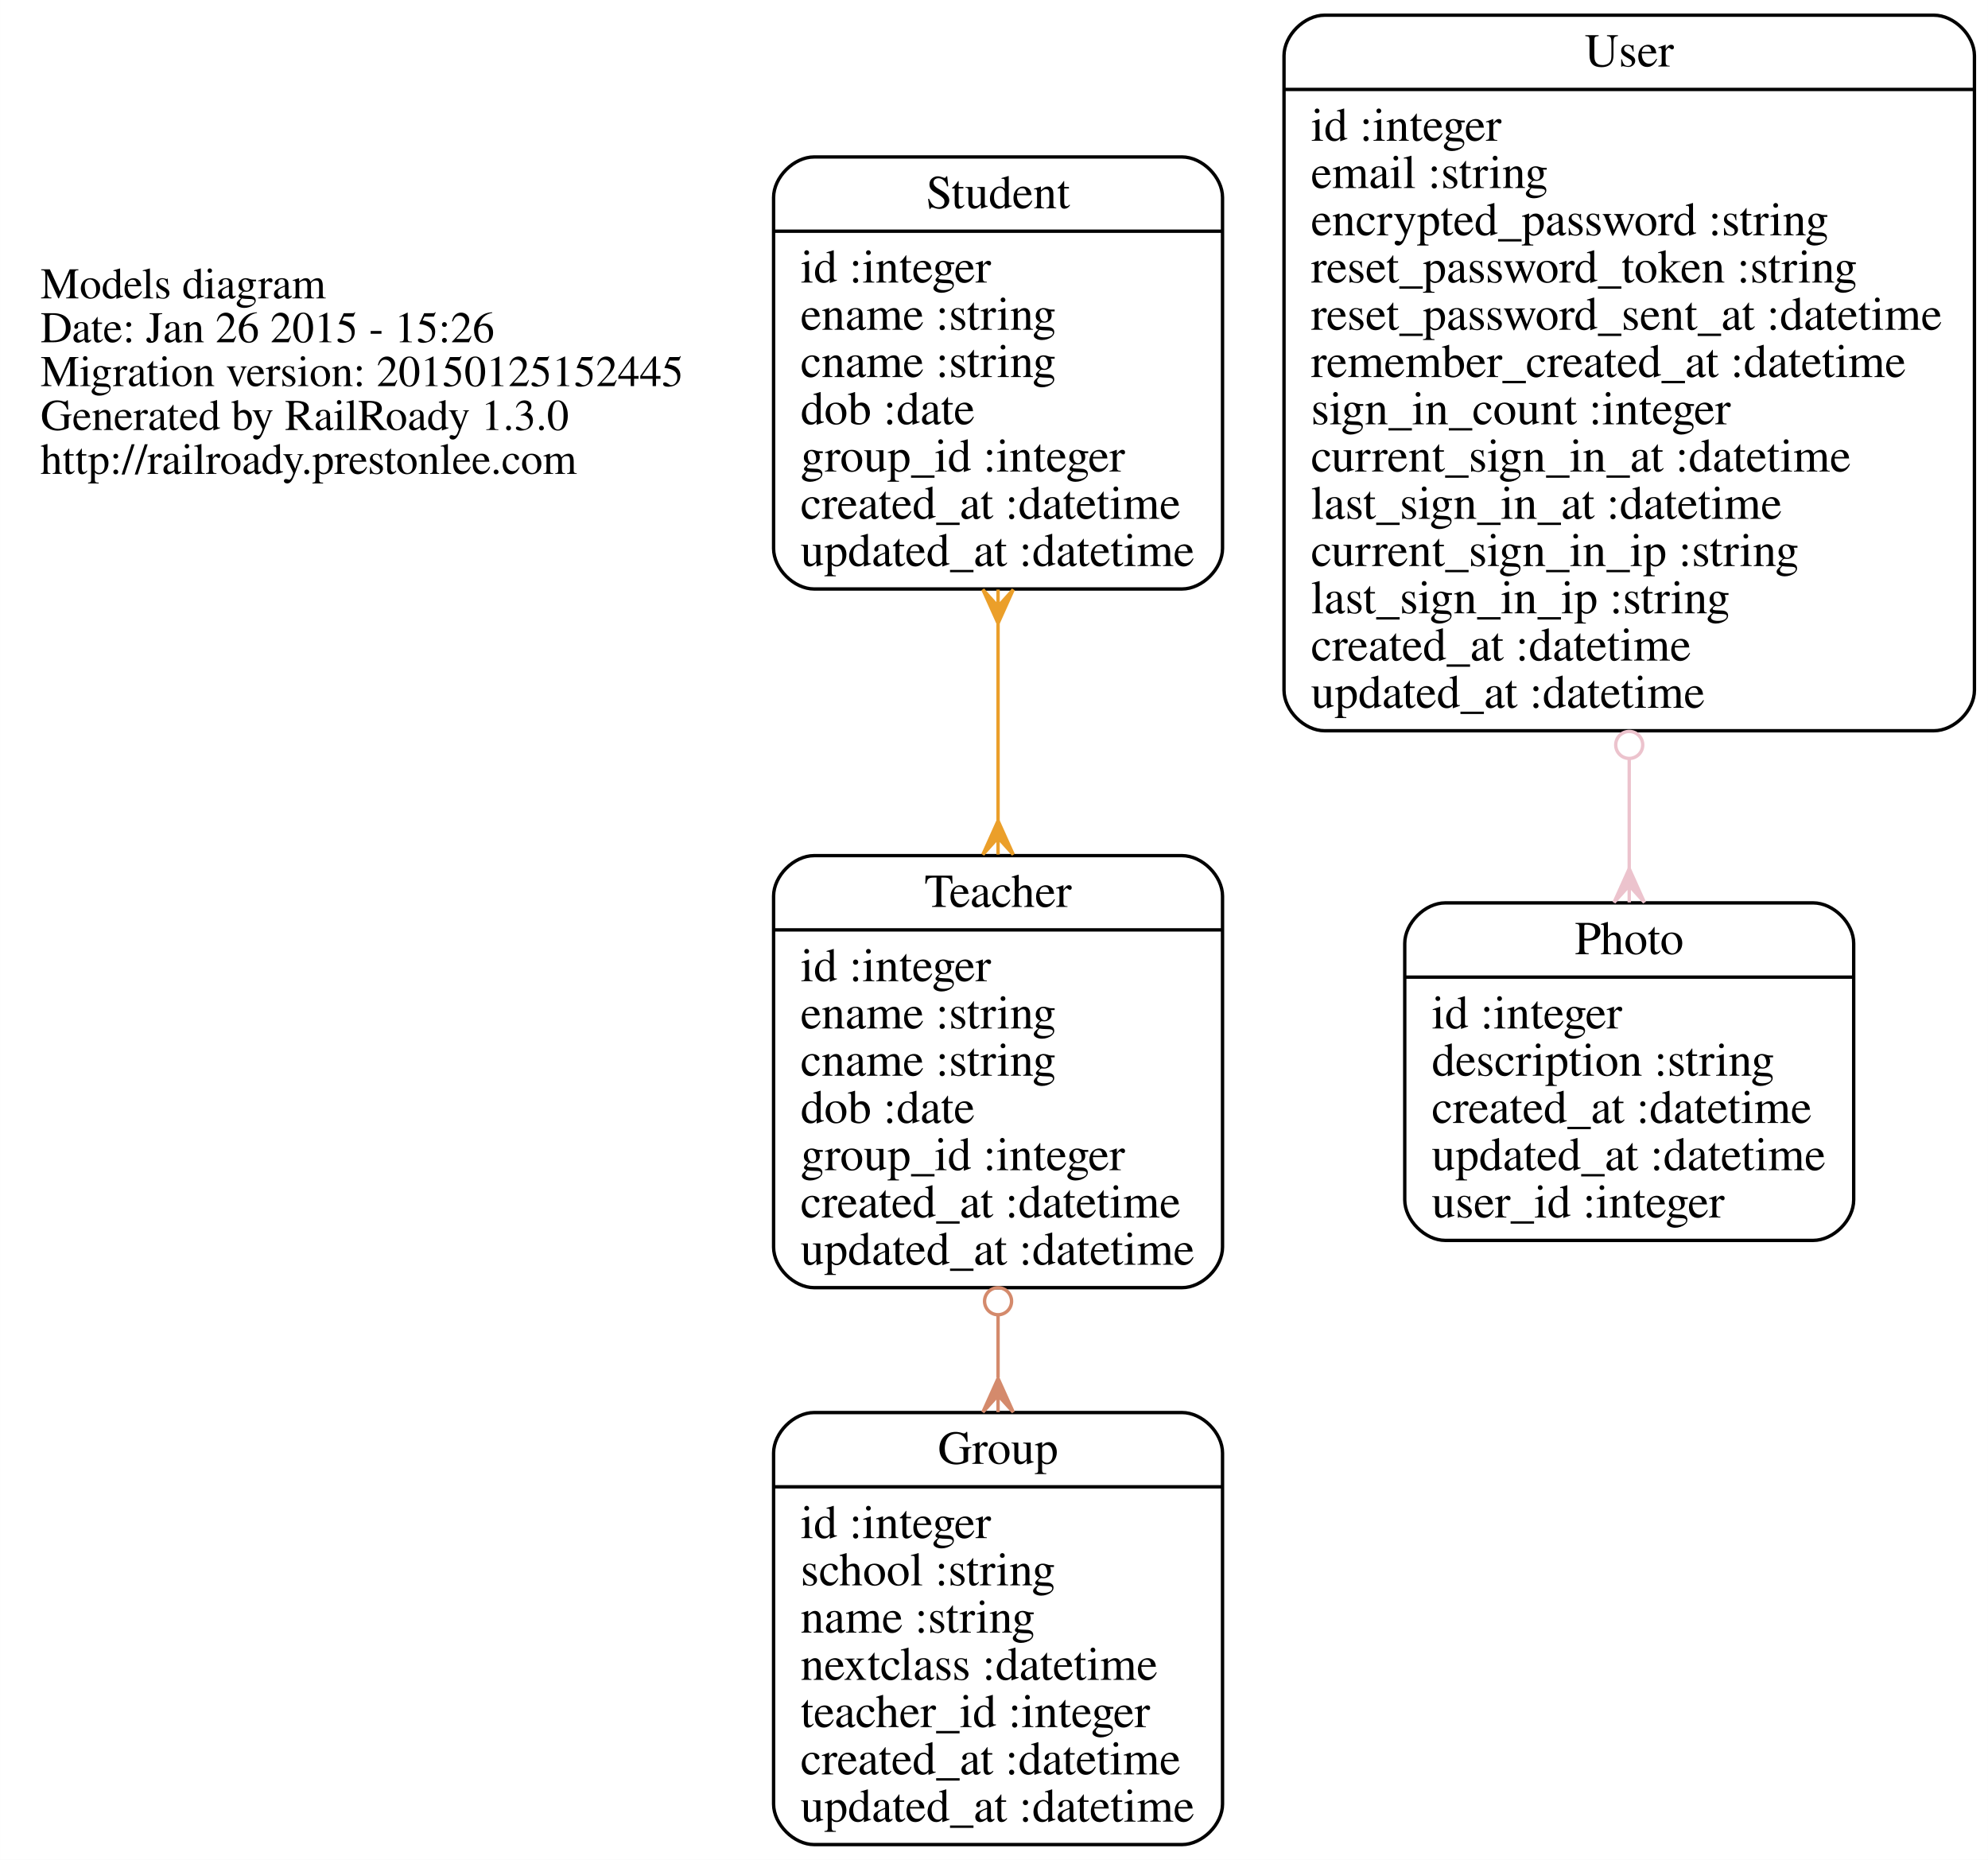
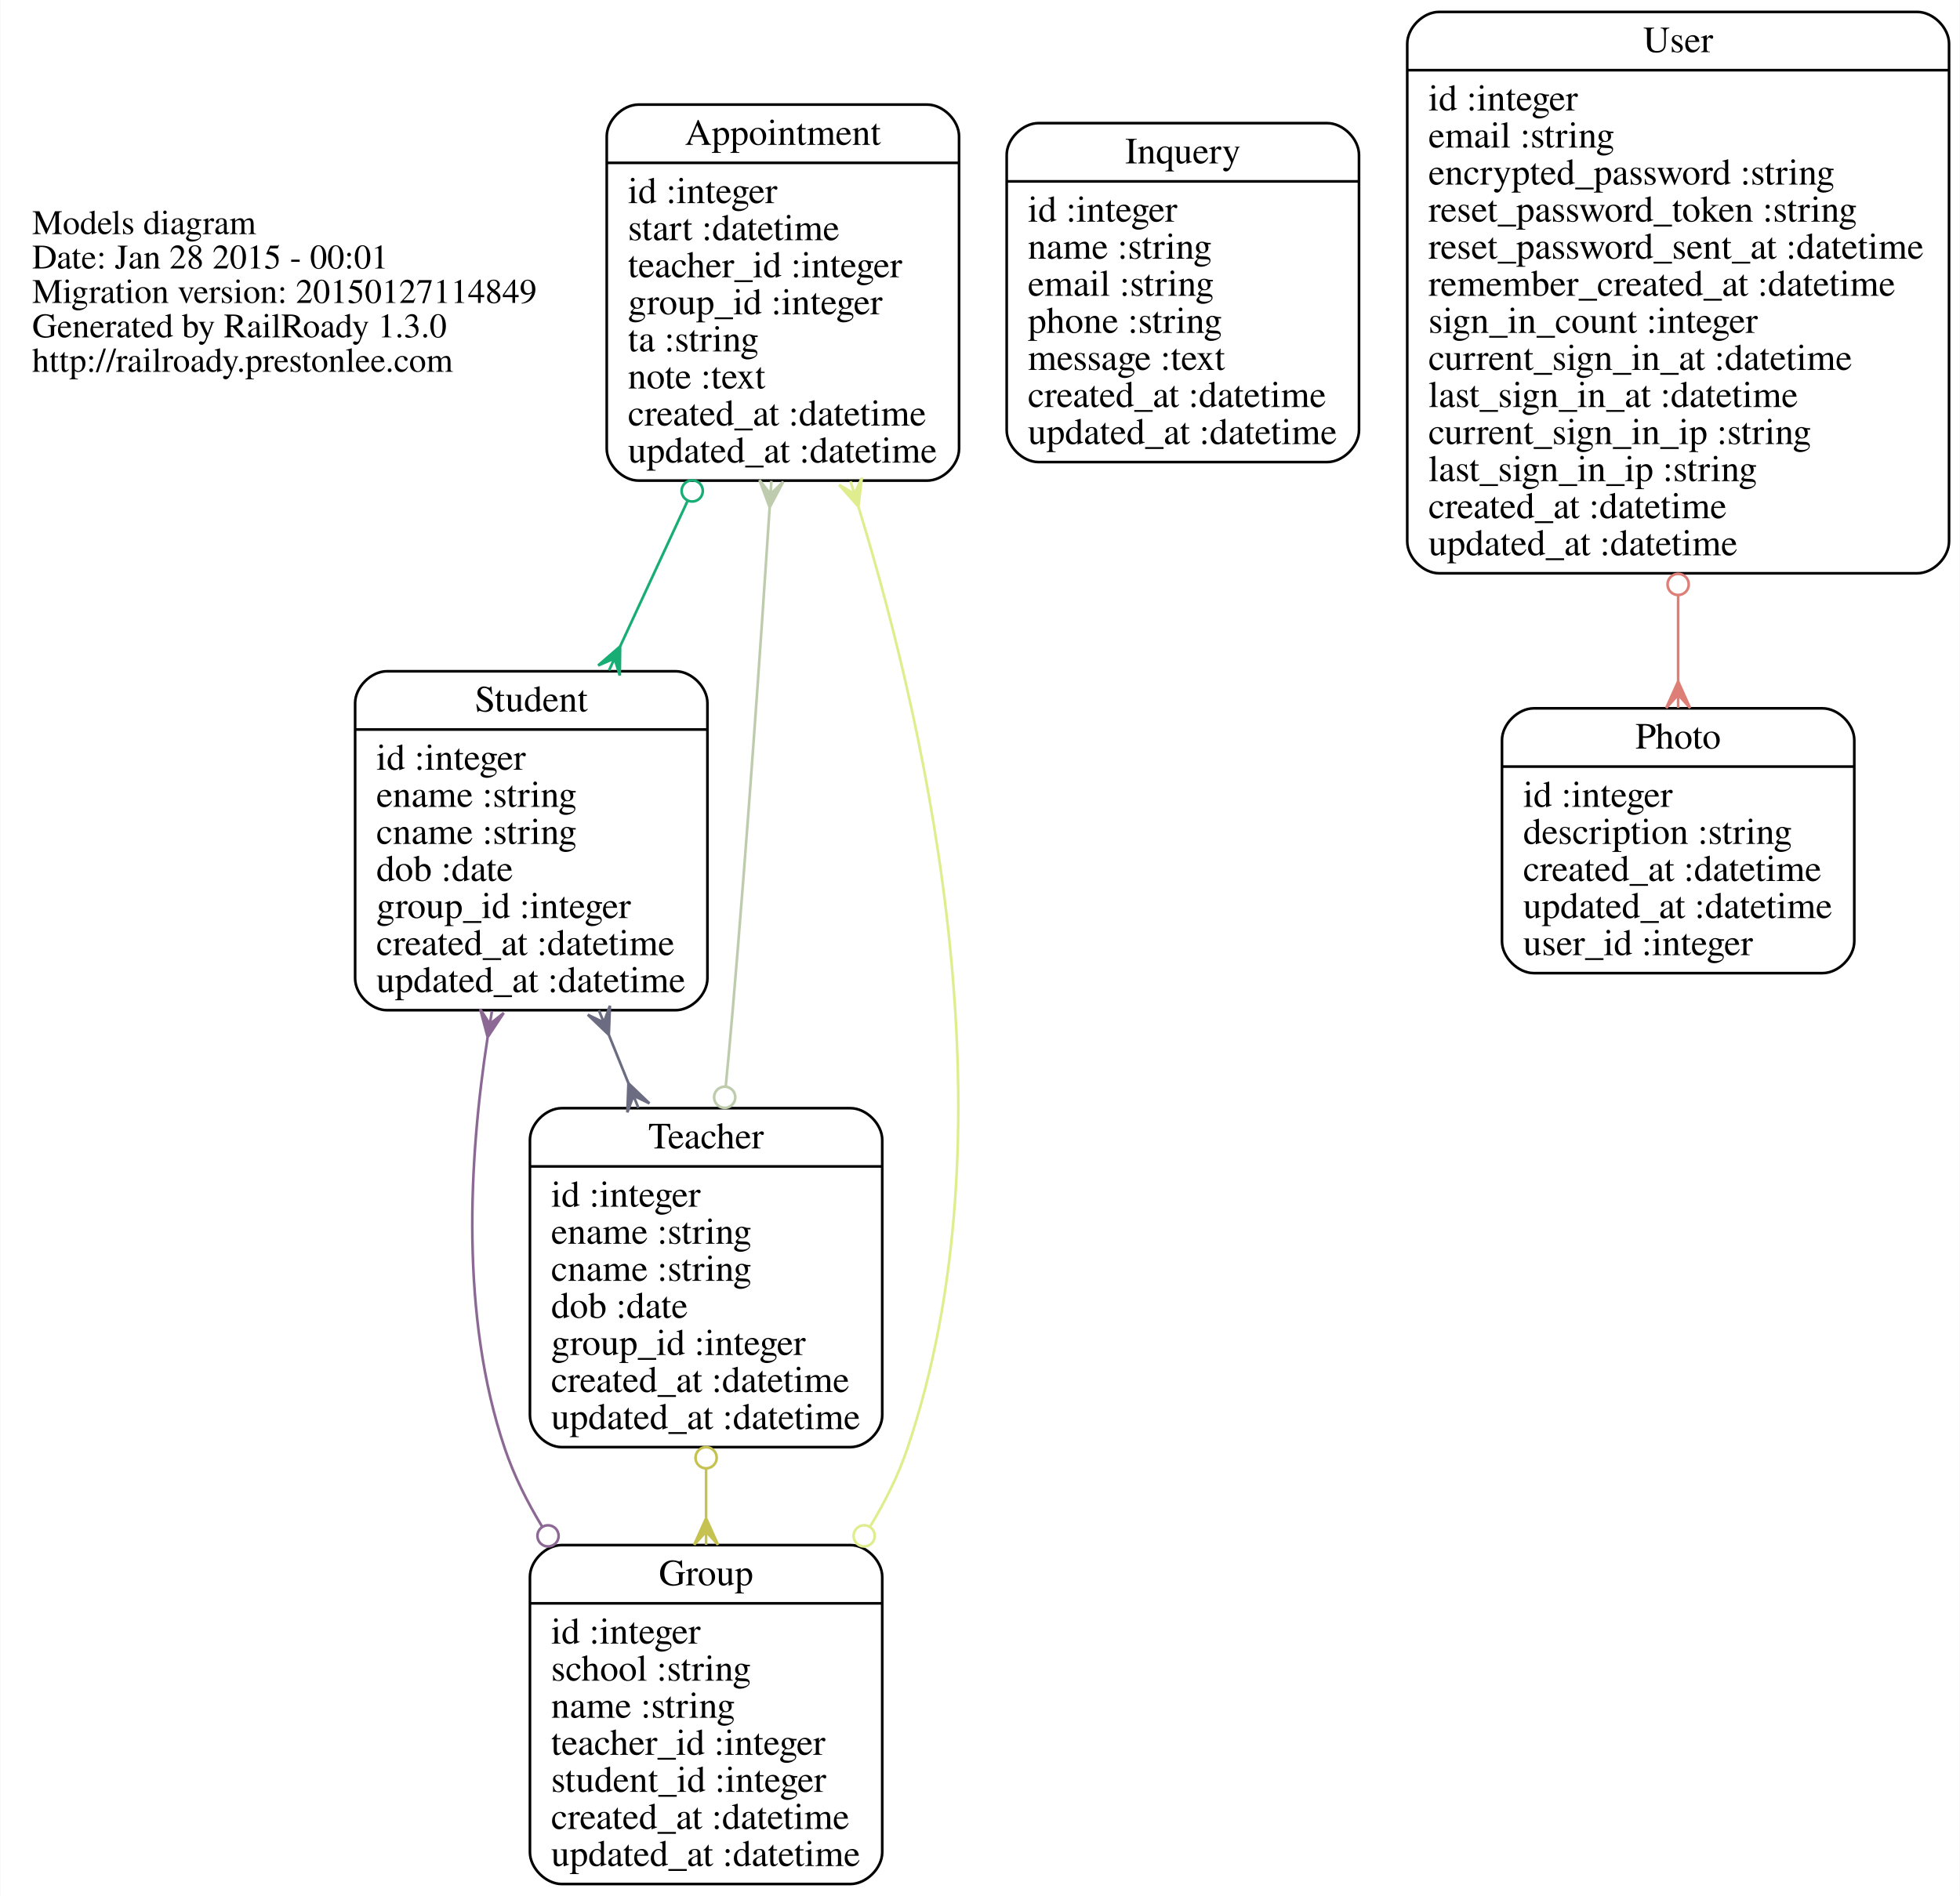
- <svg xmlns="http://www.w3.org/2000/svg" width="589pt" height="551pt" viewBox="0.00 0.00 588.97 551.00">
-   <g id="graph0" class="graph" transform="scale(1 1) rotate(0) translate(4 547)">
-     <polygon fill="white" stroke="none" points="-4,4 -4,-547 584.966,-547 584.966,4 -4,4" />
+ <svg xmlns="http://www.w3.org/2000/svg" width="740pt" height="716pt" viewBox="0.00 0.00 739.73 716.00">
+   <g id="graph0" class="graph" transform="scale(1 1) rotate(0) translate(4 712)">
+     <polygon fill="white" stroke="none" points="-4,4 -4,-712 735.728,-712 735.728,4 -4,4" />
    <g id="node1" class="node">
-       <text text-anchor="start" x="8" y="-458.6" font-family="Times,serif" font-size="13.00">Models diagram</text>
-       <text text-anchor="start" x="8" y="-445.6" font-family="Times,serif" font-size="13.00">Date: Jan 26 2015 - 15:26</text>
-       <text text-anchor="start" x="8" y="-432.6" font-family="Times,serif" font-size="13.00">Migration version: 20150125152445</text>
-       <text text-anchor="start" x="8" y="-419.6" font-family="Times,serif" font-size="13.00">Generated by RailRoady 1.3.0</text>
-       <text text-anchor="start" x="8" y="-406.6" font-family="Times,serif" font-size="13.00">http://railroady.prestonlee.com</text>
+       <text text-anchor="start" x="8" y="-623.6" font-family="Times,serif" font-size="13.00">Models diagram</text>
+       <text text-anchor="start" x="8" y="-610.6" font-family="Times,serif" font-size="13.00">Date: Jan 28 2015 - 00:01</text>
+       <text text-anchor="start" x="8" y="-597.6" font-family="Times,serif" font-size="13.00">Migration version: 20150127114849</text>
+       <text text-anchor="start" x="8" y="-584.6" font-family="Times,serif" font-size="13.00">Generated by RailRoady 1.3.0</text>
+       <text text-anchor="start" x="8" y="-571.6" font-family="Times,serif" font-size="13.00">http://railroady.prestonlee.com</text>
    </g>
    <g id="node2" class="node">
-       <path fill="none" stroke="black" d="M237.182,-0.5C237.182,-0.5 346.193,-0.5 346.193,-0.5 352.193,-0.5 358.193,-6.5 358.193,-12.5 358.193,-12.5 358.193,-116.5 358.193,-116.5 358.193,-122.5 352.193,-128.5 346.193,-128.5 346.193,-128.5 237.182,-128.5 237.182,-128.5 231.182,-128.5 225.182,-122.5 225.182,-116.5 225.182,-116.5 225.182,-12.5 225.182,-12.5 225.182,-6.5 231.182,-0.5 237.182,-0.5" />
-       <text text-anchor="middle" x="291.688" y="-113.3" font-family="Times,serif" font-size="14.00">Group</text>
-       <polyline fill="none" stroke="black" points="225.182,-106.5 358.193,-106.5 " />
-       <text text-anchor="start" x="233.182" y="-91.3" font-family="Times,serif" font-size="14.00">id :integer</text>
-       <text text-anchor="start" x="233.182" y="-77.3" font-family="Times,serif" font-size="14.00">school :string</text>
-       <text text-anchor="start" x="233.182" y="-63.3" font-family="Times,serif" font-size="14.00">name :string</text>
-       <text text-anchor="start" x="233.182" y="-49.3" font-family="Times,serif" font-size="14.00">nextclass :datetime</text>
-       <text text-anchor="start" x="233.182" y="-35.3" font-family="Times,serif" font-size="14.00">teacher_id :integer</text>
-       <text text-anchor="start" x="233.182" y="-21.3" font-family="Times,serif" font-size="14.00">created_at :datetime</text>
-       <text text-anchor="start" x="233.182" y="-7.3" font-family="Times,serif" font-size="14.00">updated_at :datetime</text>
+       <path fill="none" stroke="black" d="M236.944,-530.5C236.944,-530.5 345.955,-530.5 345.955,-530.5 351.955,-530.5 357.955,-536.5 357.955,-542.5 357.955,-542.5 357.955,-660.5 357.955,-660.5 357.955,-666.5 351.955,-672.5 345.955,-672.5 345.955,-672.5 236.944,-672.5 236.944,-672.5 230.944,-672.5 224.944,-666.5 224.944,-660.5 224.944,-660.5 224.944,-542.5 224.944,-542.5 224.944,-536.5 230.944,-530.5 236.944,-530.5" />
+       <text text-anchor="middle" x="291.45" y="-657.3" font-family="Times,serif" font-size="14.00">Appointment</text>
+       <polyline fill="none" stroke="black" points="224.944,-650.5 357.955,-650.5 " />
+       <text text-anchor="start" x="232.944" y="-635.3" font-family="Times,serif" font-size="14.00">id :integer</text>
+       <text text-anchor="start" x="232.944" y="-621.3" font-family="Times,serif" font-size="14.00">start :datetime</text>
+       <text text-anchor="start" x="232.944" y="-607.3" font-family="Times,serif" font-size="14.00">teacher_id :integer</text>
+       <text text-anchor="start" x="232.944" y="-593.3" font-family="Times,serif" font-size="14.00">group_id :integer</text>
+       <text text-anchor="start" x="232.944" y="-579.3" font-family="Times,serif" font-size="14.00">ta :string</text>
+       <text text-anchor="start" x="232.944" y="-565.3" font-family="Times,serif" font-size="14.00">note :text</text>
+       <text text-anchor="start" x="232.944" y="-551.3" font-family="Times,serif" font-size="14.00">created_at :datetime</text>
+       <text text-anchor="start" x="232.944" y="-537.3" font-family="Times,serif" font-size="14.00">updated_at :datetime</text>
+     </g>
+     <g id="node6" class="node">
+       <path fill="none" stroke="black" d="M141.944,-330.5C141.944,-330.5 250.955,-330.5 250.955,-330.5 256.955,-330.5 262.955,-336.5 262.955,-342.5 262.955,-342.5 262.955,-446.5 262.955,-446.5 262.955,-452.5 256.955,-458.5 250.955,-458.5 250.955,-458.5 141.944,-458.5 141.944,-458.5 135.944,-458.5 129.944,-452.5 129.944,-446.5 129.944,-446.5 129.944,-342.5 129.944,-342.5 129.944,-336.5 135.944,-330.5 141.944,-330.5" />
+       <text text-anchor="middle" x="196.45" y="-443.3" font-family="Times,serif" font-size="14.00">Student</text>
+       <polyline fill="none" stroke="black" points="129.944,-436.5 262.955,-436.5 " />
+       <text text-anchor="start" x="137.944" y="-421.3" font-family="Times,serif" font-size="14.00">id :integer</text>
+       <text text-anchor="start" x="137.944" y="-407.3" font-family="Times,serif" font-size="14.00">ename :string</text>
+       <text text-anchor="start" x="137.944" y="-393.3" font-family="Times,serif" font-size="14.00">cname :string</text>
+       <text text-anchor="start" x="137.944" y="-379.3" font-family="Times,serif" font-size="14.00">dob :date</text>
+       <text text-anchor="start" x="137.944" y="-365.3" font-family="Times,serif" font-size="14.00">group_id :integer</text>
+       <text text-anchor="start" x="137.944" y="-351.3" font-family="Times,serif" font-size="14.00">created_at :datetime</text>
+       <text text-anchor="start" x="137.944" y="-337.3" font-family="Times,serif" font-size="14.00">updated_at :datetime</text>
+     </g>
+     <g id="edge1" class="edge">
+       <path fill="none" stroke="#17ad75" d="M255.455,-522.827C247.111,-504.822 238.263,-485.729 230.028,-467.958" />
+       <ellipse fill="none" stroke="#17ad75" cx="257.207" cy="-526.608" rx="4" ry="4" />
+       <polygon fill="#17ad75" stroke="#17ad75" points="229.987,-467.871 229.866,-456.905 227.885,-463.334 225.783,-458.798 225.783,-458.798 225.783,-458.798 227.885,-463.334 221.7,-460.69 229.987,-467.871 229.987,-467.871" />
    </g>
    <g id="node3" class="node">
-       <path fill="none" stroke="black" d="M424.182,-179.5C424.182,-179.5 533.193,-179.5 533.193,-179.5 539.193,-179.5 545.193,-185.5 545.193,-191.5 545.193,-191.5 545.193,-267.5 545.193,-267.5 545.193,-273.5 539.193,-279.5 533.193,-279.5 533.193,-279.5 424.182,-279.5 424.182,-279.5 418.182,-279.5 412.182,-273.5 412.182,-267.5 412.182,-267.5 412.182,-191.5 412.182,-191.5 412.182,-185.5 418.182,-179.5 424.182,-179.5" />
-       <text text-anchor="middle" x="478.688" y="-264.3" font-family="Times,serif" font-size="14.00">Photo</text>
-       <polyline fill="none" stroke="black" points="412.182,-257.5 545.193,-257.5 " />
-       <text text-anchor="start" x="420.182" y="-242.3" font-family="Times,serif" font-size="14.00">id :integer</text>
-       <text text-anchor="start" x="420.182" y="-228.3" font-family="Times,serif" font-size="14.00">description :string</text>
-       <text text-anchor="start" x="420.182" y="-214.3" font-family="Times,serif" font-size="14.00">created_at :datetime</text>
-       <text text-anchor="start" x="420.182" y="-200.3" font-family="Times,serif" font-size="14.00">updated_at :datetime</text>
-       <text text-anchor="start" x="420.182" y="-186.3" font-family="Times,serif" font-size="14.00">user_id :integer</text>
+       <path fill="none" stroke="black" d="M207.944,-0.5C207.944,-0.5 316.955,-0.5 316.955,-0.5 322.955,-0.5 328.955,-6.5 328.955,-12.5 328.955,-12.5 328.955,-116.5 328.955,-116.5 328.955,-122.5 322.955,-128.5 316.955,-128.5 316.955,-128.5 207.944,-128.5 207.944,-128.5 201.944,-128.5 195.944,-122.5 195.944,-116.5 195.944,-116.5 195.944,-12.5 195.944,-12.5 195.944,-6.5 201.944,-0.5 207.944,-0.5" />
+       <text text-anchor="middle" x="262.45" y="-113.3" font-family="Times,serif" font-size="14.00">Group</text>
+       <polyline fill="none" stroke="black" points="195.944,-106.5 328.955,-106.5 " />
+       <text text-anchor="start" x="203.944" y="-91.3" font-family="Times,serif" font-size="14.00">id :integer</text>
+       <text text-anchor="start" x="203.944" y="-77.3" font-family="Times,serif" font-size="14.00">school :string</text>
+       <text text-anchor="start" x="203.944" y="-63.3" font-family="Times,serif" font-size="14.00">name :string</text>
+       <text text-anchor="start" x="203.944" y="-49.3" font-family="Times,serif" font-size="14.00">teacher_id :integer</text>
+       <text text-anchor="start" x="203.944" y="-35.3" font-family="Times,serif" font-size="14.00">student_id :integer</text>
+       <text text-anchor="start" x="203.944" y="-21.3" font-family="Times,serif" font-size="14.00">created_at :datetime</text>
+       <text text-anchor="start" x="203.944" y="-7.3" font-family="Times,serif" font-size="14.00">updated_at :datetime</text>
+     </g>
+     <g id="edge3" class="edge">
+       <path fill="none" stroke="#e0ed8f" d="M324.299,-135.389C330.049,-144.841 335.003,-154.81 338.45,-165 378.784,-284.255 347.3,-431.386 320.014,-520.473" />
+       <ellipse fill="none" stroke="#e0ed8f" cx="322.128" cy="-131.977" rx="4" ry="4" />
+       <polygon fill="#e0ed8f" stroke="#e0ed8f" points="319.945,-520.697 312.672,-528.903 318.456,-525.47 316.967,-530.243 316.967,-530.243 316.967,-530.243 318.456,-525.47 321.263,-531.583 319.945,-520.697 319.945,-520.697" />
+     </g>
+     <g id="edge2" class="edge">
+       <path fill="none" stroke="#8c6994" d="M200.6,-135.389C194.85,-144.841 189.896,-154.81 186.45,-165 169.595,-214.832 172.863,-274.282 179.941,-320.05" />
+       <ellipse fill="none" stroke="#8c6994" cx="202.771" cy="-131.977" rx="4" ry="4" />
+       <polygon fill="#8c6994" stroke="#8c6994" points="179.985,-320.321 177.164,-330.918 180.795,-325.255 181.605,-330.189 181.605,-330.189 181.605,-330.189 180.795,-325.255 186.046,-329.46 179.985,-320.321 179.985,-320.321" />
    </g>
    <g id="node4" class="node">
-       <path fill="none" stroke="black" d="M237.182,-372.5C237.182,-372.5 346.193,-372.5 346.193,-372.5 352.193,-372.5 358.193,-378.5 358.193,-384.5 358.193,-384.5 358.193,-488.5 358.193,-488.5 358.193,-494.5 352.193,-500.5 346.193,-500.5 346.193,-500.5 237.182,-500.5 237.182,-500.5 231.182,-500.5 225.182,-494.5 225.182,-488.5 225.182,-488.5 225.182,-384.5 225.182,-384.5 225.182,-378.5 231.182,-372.5 237.182,-372.5" />
-       <text text-anchor="middle" x="291.688" y="-485.3" font-family="Times,serif" font-size="14.00">Student</text>
-       <polyline fill="none" stroke="black" points="225.182,-478.5 358.193,-478.5 " />
-       <text text-anchor="start" x="233.182" y="-463.3" font-family="Times,serif" font-size="14.00">id :integer</text>
-       <text text-anchor="start" x="233.182" y="-449.3" font-family="Times,serif" font-size="14.00">ename :string</text>
-       <text text-anchor="start" x="233.182" y="-435.3" font-family="Times,serif" font-size="14.00">cname :string</text>
-       <text text-anchor="start" x="233.182" y="-421.3" font-family="Times,serif" font-size="14.00">dob :date</text>
-       <text text-anchor="start" x="233.182" y="-407.3" font-family="Times,serif" font-size="14.00">group_id :integer</text>
-       <text text-anchor="start" x="233.182" y="-393.3" font-family="Times,serif" font-size="14.00">created_at :datetime</text>
-       <text text-anchor="start" x="233.182" y="-379.3" font-family="Times,serif" font-size="14.00">updated_at :datetime</text>
+       <path fill="none" stroke="black" d="M387.944,-537.5C387.944,-537.5 496.955,-537.5 496.955,-537.5 502.955,-537.5 508.955,-543.5 508.955,-549.5 508.955,-549.5 508.955,-653.5 508.955,-653.5 508.955,-659.5 502.955,-665.5 496.955,-665.5 496.955,-665.5 387.944,-665.5 387.944,-665.5 381.944,-665.5 375.944,-659.5 375.944,-653.5 375.944,-653.5 375.944,-549.5 375.944,-549.5 375.944,-543.5 381.944,-537.5 387.944,-537.5" />
+       <text text-anchor="middle" x="442.45" y="-650.3" font-family="Times,serif" font-size="14.00">Inquery</text>
+       <polyline fill="none" stroke="black" points="375.944,-643.5 508.955,-643.5 " />
+       <text text-anchor="start" x="383.944" y="-628.3" font-family="Times,serif" font-size="14.00">id :integer</text>
+       <text text-anchor="start" x="383.944" y="-614.3" font-family="Times,serif" font-size="14.00">name :string</text>
+       <text text-anchor="start" x="383.944" y="-600.3" font-family="Times,serif" font-size="14.00">email :string</text>
+       <text text-anchor="start" x="383.944" y="-586.3" font-family="Times,serif" font-size="14.00">phone :string</text>
+       <text text-anchor="start" x="383.944" y="-572.3" font-family="Times,serif" font-size="14.00">message :text</text>
+       <text text-anchor="start" x="383.944" y="-558.3" font-family="Times,serif" font-size="14.00">created_at :datetime</text>
+       <text text-anchor="start" x="383.944" y="-544.3" font-family="Times,serif" font-size="14.00">updated_at :datetime</text>
    </g>
    <g id="node5" class="node">
-       <path fill="none" stroke="black" d="M237.182,-165.5C237.182,-165.5 346.193,-165.5 346.193,-165.5 352.193,-165.5 358.193,-171.5 358.193,-177.5 358.193,-177.5 358.193,-281.5 358.193,-281.5 358.193,-287.5 352.193,-293.5 346.193,-293.5 346.193,-293.5 237.182,-293.5 237.182,-293.5 231.182,-293.5 225.182,-287.5 225.182,-281.5 225.182,-281.5 225.182,-177.5 225.182,-177.5 225.182,-171.5 231.182,-165.5 237.182,-165.5" />
-       <text text-anchor="middle" x="291.688" y="-278.3" font-family="Times,serif" font-size="14.00">Teacher</text>
-       <polyline fill="none" stroke="black" points="225.182,-271.5 358.193,-271.5 " />
-       <text text-anchor="start" x="233.182" y="-256.3" font-family="Times,serif" font-size="14.00">id :integer</text>
-       <text text-anchor="start" x="233.182" y="-242.3" font-family="Times,serif" font-size="14.00">ename :string</text>
-       <text text-anchor="start" x="233.182" y="-228.3" font-family="Times,serif" font-size="14.00">cname :string</text>
-       <text text-anchor="start" x="233.182" y="-214.3" font-family="Times,serif" font-size="14.00">dob :date</text>
-       <text text-anchor="start" x="233.182" y="-200.3" font-family="Times,serif" font-size="14.00">group_id :integer</text>
-       <text text-anchor="start" x="233.182" y="-186.3" font-family="Times,serif" font-size="14.00">created_at :datetime</text>
-       <text text-anchor="start" x="233.182" y="-172.3" font-family="Times,serif" font-size="14.00">updated_at :datetime</text>
+       <path fill="none" stroke="black" d="M574.944,-344.5C574.944,-344.5 683.955,-344.5 683.955,-344.5 689.955,-344.5 695.955,-350.5 695.955,-356.5 695.955,-356.5 695.955,-432.5 695.955,-432.5 695.955,-438.5 689.955,-444.5 683.955,-444.5 683.955,-444.5 574.944,-444.5 574.944,-444.5 568.944,-444.5 562.944,-438.5 562.944,-432.5 562.944,-432.5 562.944,-356.5 562.944,-356.5 562.944,-350.5 568.944,-344.5 574.944,-344.5" />
+       <text text-anchor="middle" x="629.45" y="-429.3" font-family="Times,serif" font-size="14.00">Photo</text>
+       <polyline fill="none" stroke="black" points="562.944,-422.5 695.955,-422.5 " />
+       <text text-anchor="start" x="570.944" y="-407.3" font-family="Times,serif" font-size="14.00">id :integer</text>
+       <text text-anchor="start" x="570.944" y="-393.3" font-family="Times,serif" font-size="14.00">description :string</text>
+       <text text-anchor="start" x="570.944" y="-379.3" font-family="Times,serif" font-size="14.00">created_at :datetime</text>
+       <text text-anchor="start" x="570.944" y="-365.3" font-family="Times,serif" font-size="14.00">updated_at :datetime</text>
+       <text text-anchor="start" x="570.944" y="-351.3" font-family="Times,serif" font-size="14.00">user_id :integer</text>
    </g>
-     <g id="edge1" class="edge">
-       <path fill="none" stroke="#eb9f2a" d="M291.688,-362.207C291.688,-343.253 291.688,-322.846 291.688,-303.888" />
-       <polygon fill="#eb9f2a" stroke="#eb9f2a" points="291.688,-362.321 287.188,-372.32 291.688,-367.321 291.688,-372.321 291.688,-372.321 291.688,-372.321 291.688,-367.321 296.188,-372.321 291.688,-362.321 291.688,-362.321" />
-       <polygon fill="#eb9f2a" stroke="#eb9f2a" points="291.688,-303.824 296.188,-293.824 291.688,-298.824 291.688,-293.824 291.688,-293.824 291.688,-293.824 291.688,-298.824 287.188,-293.824 291.688,-303.824 291.688,-303.824" />
+     <g id="node7" class="node">
+       <path fill="none" stroke="black" d="M207.944,-165.5C207.944,-165.5 316.955,-165.5 316.955,-165.5 322.955,-165.5 328.955,-171.5 328.955,-177.5 328.955,-177.5 328.955,-281.5 328.955,-281.5 328.955,-287.5 322.955,-293.5 316.955,-293.5 316.955,-293.5 207.944,-293.5 207.944,-293.5 201.944,-293.5 195.944,-287.5 195.944,-281.5 195.944,-281.5 195.944,-177.5 195.944,-177.5 195.944,-171.5 201.944,-165.5 207.944,-165.5" />
+       <text text-anchor="middle" x="262.45" y="-278.3" font-family="Times,serif" font-size="14.00">Teacher</text>
+       <polyline fill="none" stroke="black" points="195.944,-271.5 328.955,-271.5 " />
+       <text text-anchor="start" x="203.944" y="-256.3" font-family="Times,serif" font-size="14.00">id :integer</text>
+       <text text-anchor="start" x="203.944" y="-242.3" font-family="Times,serif" font-size="14.00">ename :string</text>
+       <text text-anchor="start" x="203.944" y="-228.3" font-family="Times,serif" font-size="14.00">cname :string</text>
+       <text text-anchor="start" x="203.944" y="-214.3" font-family="Times,serif" font-size="14.00">dob :date</text>
+       <text text-anchor="start" x="203.944" y="-200.3" font-family="Times,serif" font-size="14.00">group_id :integer</text>
+       <text text-anchor="start" x="203.944" y="-186.3" font-family="Times,serif" font-size="14.00">created_at :datetime</text>
+       <text text-anchor="start" x="203.944" y="-172.3" font-family="Times,serif" font-size="14.00">updated_at :datetime</text>
    </g>
-     <g id="edge2" class="edge">
-       <path fill="none" stroke="#d48a6c" d="M291.688,-157.473C291.688,-151.322 291.688,-145.09 291.688,-138.92" />
-       <ellipse fill="none" stroke="#d48a6c" cx="291.688" cy="-161.48" rx="4" ry="4" />
-       <polygon fill="#d48a6c" stroke="#d48a6c" points="291.688,-138.621 296.188,-128.621 291.688,-133.621 291.688,-128.621 291.688,-128.621 291.688,-128.621 291.688,-133.621 287.188,-128.621 291.688,-138.621 291.688,-138.621" />
+     <g id="edge4" class="edge">
+       <path fill="none" stroke="#6b6c81" d="M225.793,-321.031C228.221,-315.034 230.677,-308.97 233.105,-302.973" />
+       <polygon fill="#6b6c81" stroke="#6b6c81" points="225.72,-321.211 217.796,-328.791 223.844,-325.845 221.967,-330.48 221.967,-330.48 221.967,-330.48 223.844,-325.845 226.138,-332.169 225.72,-321.211 225.72,-321.211" />
+       <polygon fill="#6b6c81" stroke="#6b6c81" points="233.138,-302.89 241.062,-295.31 235.015,-298.256 236.891,-293.621 236.891,-293.621 236.891,-293.621 235.015,-298.256 232.72,-291.932 233.138,-302.89 233.138,-302.89" />
    </g>
-     <g id="node6" class="node">
-       <path fill="none" stroke="black" d="M388.41,-330.5C388.41,-330.5 568.966,-330.5 568.966,-330.5 574.966,-330.5 580.966,-336.5 580.966,-342.5 580.966,-342.5 580.966,-530.5 580.966,-530.5 580.966,-536.5 574.966,-542.5 568.966,-542.5 568.966,-542.5 388.41,-542.5 388.41,-542.5 382.41,-542.5 376.41,-536.5 376.41,-530.5 376.41,-530.5 376.41,-342.5 376.41,-342.5 376.41,-336.5 382.41,-330.5 388.41,-330.5" />
-       <text text-anchor="middle" x="478.688" y="-527.3" font-family="Times,serif" font-size="14.00">User</text>
-       <polyline fill="none" stroke="black" points="376.41,-520.5 580.966,-520.5 " />
-       <text text-anchor="start" x="384.41" y="-505.3" font-family="Times,serif" font-size="14.00">id :integer</text>
-       <text text-anchor="start" x="384.41" y="-491.3" font-family="Times,serif" font-size="14.00">email :string</text>
-       <text text-anchor="start" x="384.41" y="-477.3" font-family="Times,serif" font-size="14.00">encrypted_password :string</text>
-       <text text-anchor="start" x="384.41" y="-463.3" font-family="Times,serif" font-size="14.00">reset_password_token :string</text>
-       <text text-anchor="start" x="384.41" y="-449.3" font-family="Times,serif" font-size="14.00">reset_password_sent_at :datetime</text>
-       <text text-anchor="start" x="384.41" y="-435.3" font-family="Times,serif" font-size="14.00">remember_created_at :datetime</text>
-       <text text-anchor="start" x="384.41" y="-421.3" font-family="Times,serif" font-size="14.00">sign_in_count :integer</text>
-       <text text-anchor="start" x="384.41" y="-407.3" font-family="Times,serif" font-size="14.00">current_sign_in_at :datetime</text>
-       <text text-anchor="start" x="384.41" y="-393.3" font-family="Times,serif" font-size="14.00">last_sign_in_at :datetime</text>
-       <text text-anchor="start" x="384.41" y="-379.3" font-family="Times,serif" font-size="14.00">current_sign_in_ip :string</text>
-       <text text-anchor="start" x="384.41" y="-365.3" font-family="Times,serif" font-size="14.00">last_sign_in_ip :string</text>
-       <text text-anchor="start" x="384.41" y="-351.3" font-family="Times,serif" font-size="14.00">created_at :datetime</text>
-       <text text-anchor="start" x="384.41" y="-337.3" font-family="Times,serif" font-size="14.00">updated_at :datetime</text>
+     <g id="edge6" class="edge">
+       <path fill="none" stroke="#becbac" d="M269.859,-301.609C270.776,-311.15 271.665,-320.81 272.45,-330 277.903,-393.897 282.933,-466.384 286.445,-520.226" />
+       <ellipse fill="none" stroke="#becbac" cx="269.471" cy="-297.618" rx="4" ry="4" />
+       <polygon fill="#becbac" stroke="#becbac" points="286.458,-520.418 282.615,-530.689 286.782,-525.408 287.105,-530.397 287.105,-530.397 287.105,-530.397 286.782,-525.408 291.596,-530.106 286.458,-520.418 286.458,-520.418" />
    </g>
-     <g id="edge3" class="edge">
-       <path fill="none" stroke="#ecc3cd" d="M478.688,-322.019C478.688,-310.875 478.688,-299.906 478.688,-289.647" />
-       <ellipse fill="none" stroke="#ecc3cd" cx="478.688" cy="-326.298" rx="4" ry="4" />
-       <polygon fill="#ecc3cd" stroke="#ecc3cd" points="478.688,-289.645 483.188,-279.645 478.688,-284.645 478.688,-279.645 478.688,-279.645 478.688,-279.645 478.688,-284.645 474.188,-279.645 478.688,-289.645 478.688,-289.645" />
+     <g id="edge5" class="edge">
+       <path fill="none" stroke="#c5c252" d="M262.45,-157.473C262.45,-151.322 262.45,-145.09 262.45,-138.92" />
+       <ellipse fill="none" stroke="#c5c252" cx="262.45" cy="-161.48" rx="4" ry="4" />
+       <polygon fill="#c5c252" stroke="#c5c252" points="262.45,-138.621 266.95,-128.621 262.45,-133.621 262.45,-128.621 262.45,-128.621 262.45,-128.621 262.45,-133.621 257.95,-128.621 262.45,-138.621 262.45,-138.621" />
+     </g>
+     <g id="node8" class="node">
+       <path fill="none" stroke="black" d="M539.172,-495.5C539.172,-495.5 719.728,-495.5 719.728,-495.5 725.728,-495.5 731.728,-501.5 731.728,-507.5 731.728,-507.5 731.728,-695.5 731.728,-695.5 731.728,-701.5 725.728,-707.5 719.728,-707.5 719.728,-707.5 539.172,-707.5 539.172,-707.5 533.172,-707.5 527.172,-701.5 527.172,-695.5 527.172,-695.5 527.172,-507.5 527.172,-507.5 527.172,-501.5 533.172,-495.5 539.172,-495.5" />
+       <text text-anchor="middle" x="629.45" y="-692.3" font-family="Times,serif" font-size="14.00">User</text>
+       <polyline fill="none" stroke="black" points="527.172,-685.5 731.728,-685.5 " />
+       <text text-anchor="start" x="535.172" y="-670.3" font-family="Times,serif" font-size="14.00">id :integer</text>
+       <text text-anchor="start" x="535.172" y="-656.3" font-family="Times,serif" font-size="14.00">email :string</text>
+       <text text-anchor="start" x="535.172" y="-642.3" font-family="Times,serif" font-size="14.00">encrypted_password :string</text>
+       <text text-anchor="start" x="535.172" y="-628.3" font-family="Times,serif" font-size="14.00">reset_password_token :string</text>
+       <text text-anchor="start" x="535.172" y="-614.3" font-family="Times,serif" font-size="14.00">reset_password_sent_at :datetime</text>
+       <text text-anchor="start" x="535.172" y="-600.3" font-family="Times,serif" font-size="14.00">remember_created_at :datetime</text>
+       <text text-anchor="start" x="535.172" y="-586.3" font-family="Times,serif" font-size="14.00">sign_in_count :integer</text>
+       <text text-anchor="start" x="535.172" y="-572.3" font-family="Times,serif" font-size="14.00">current_sign_in_at :datetime</text>
+       <text text-anchor="start" x="535.172" y="-558.3" font-family="Times,serif" font-size="14.00">last_sign_in_at :datetime</text>
+       <text text-anchor="start" x="535.172" y="-544.3" font-family="Times,serif" font-size="14.00">current_sign_in_ip :string</text>
+       <text text-anchor="start" x="535.172" y="-530.3" font-family="Times,serif" font-size="14.00">last_sign_in_ip :string</text>
+       <text text-anchor="start" x="535.172" y="-516.3" font-family="Times,serif" font-size="14.00">created_at :datetime</text>
+       <text text-anchor="start" x="535.172" y="-502.3" font-family="Times,serif" font-size="14.00">updated_at :datetime</text>
+     </g>
+     <g id="edge7" class="edge">
+       <path fill="none" stroke="#dd7f76" d="M629.45,-487.019C629.45,-475.875 629.45,-464.906 629.45,-454.647" />
+       <ellipse fill="none" stroke="#dd7f76" cx="629.45" cy="-491.298" rx="4" ry="4" />
+       <polygon fill="#dd7f76" stroke="#dd7f76" points="629.45,-454.645 633.95,-444.645 629.45,-449.645 629.45,-444.645 629.45,-444.645 629.45,-444.645 629.45,-449.645 624.95,-444.645 629.45,-454.645 629.45,-454.645" />
    </g>
  </g>
</svg>
